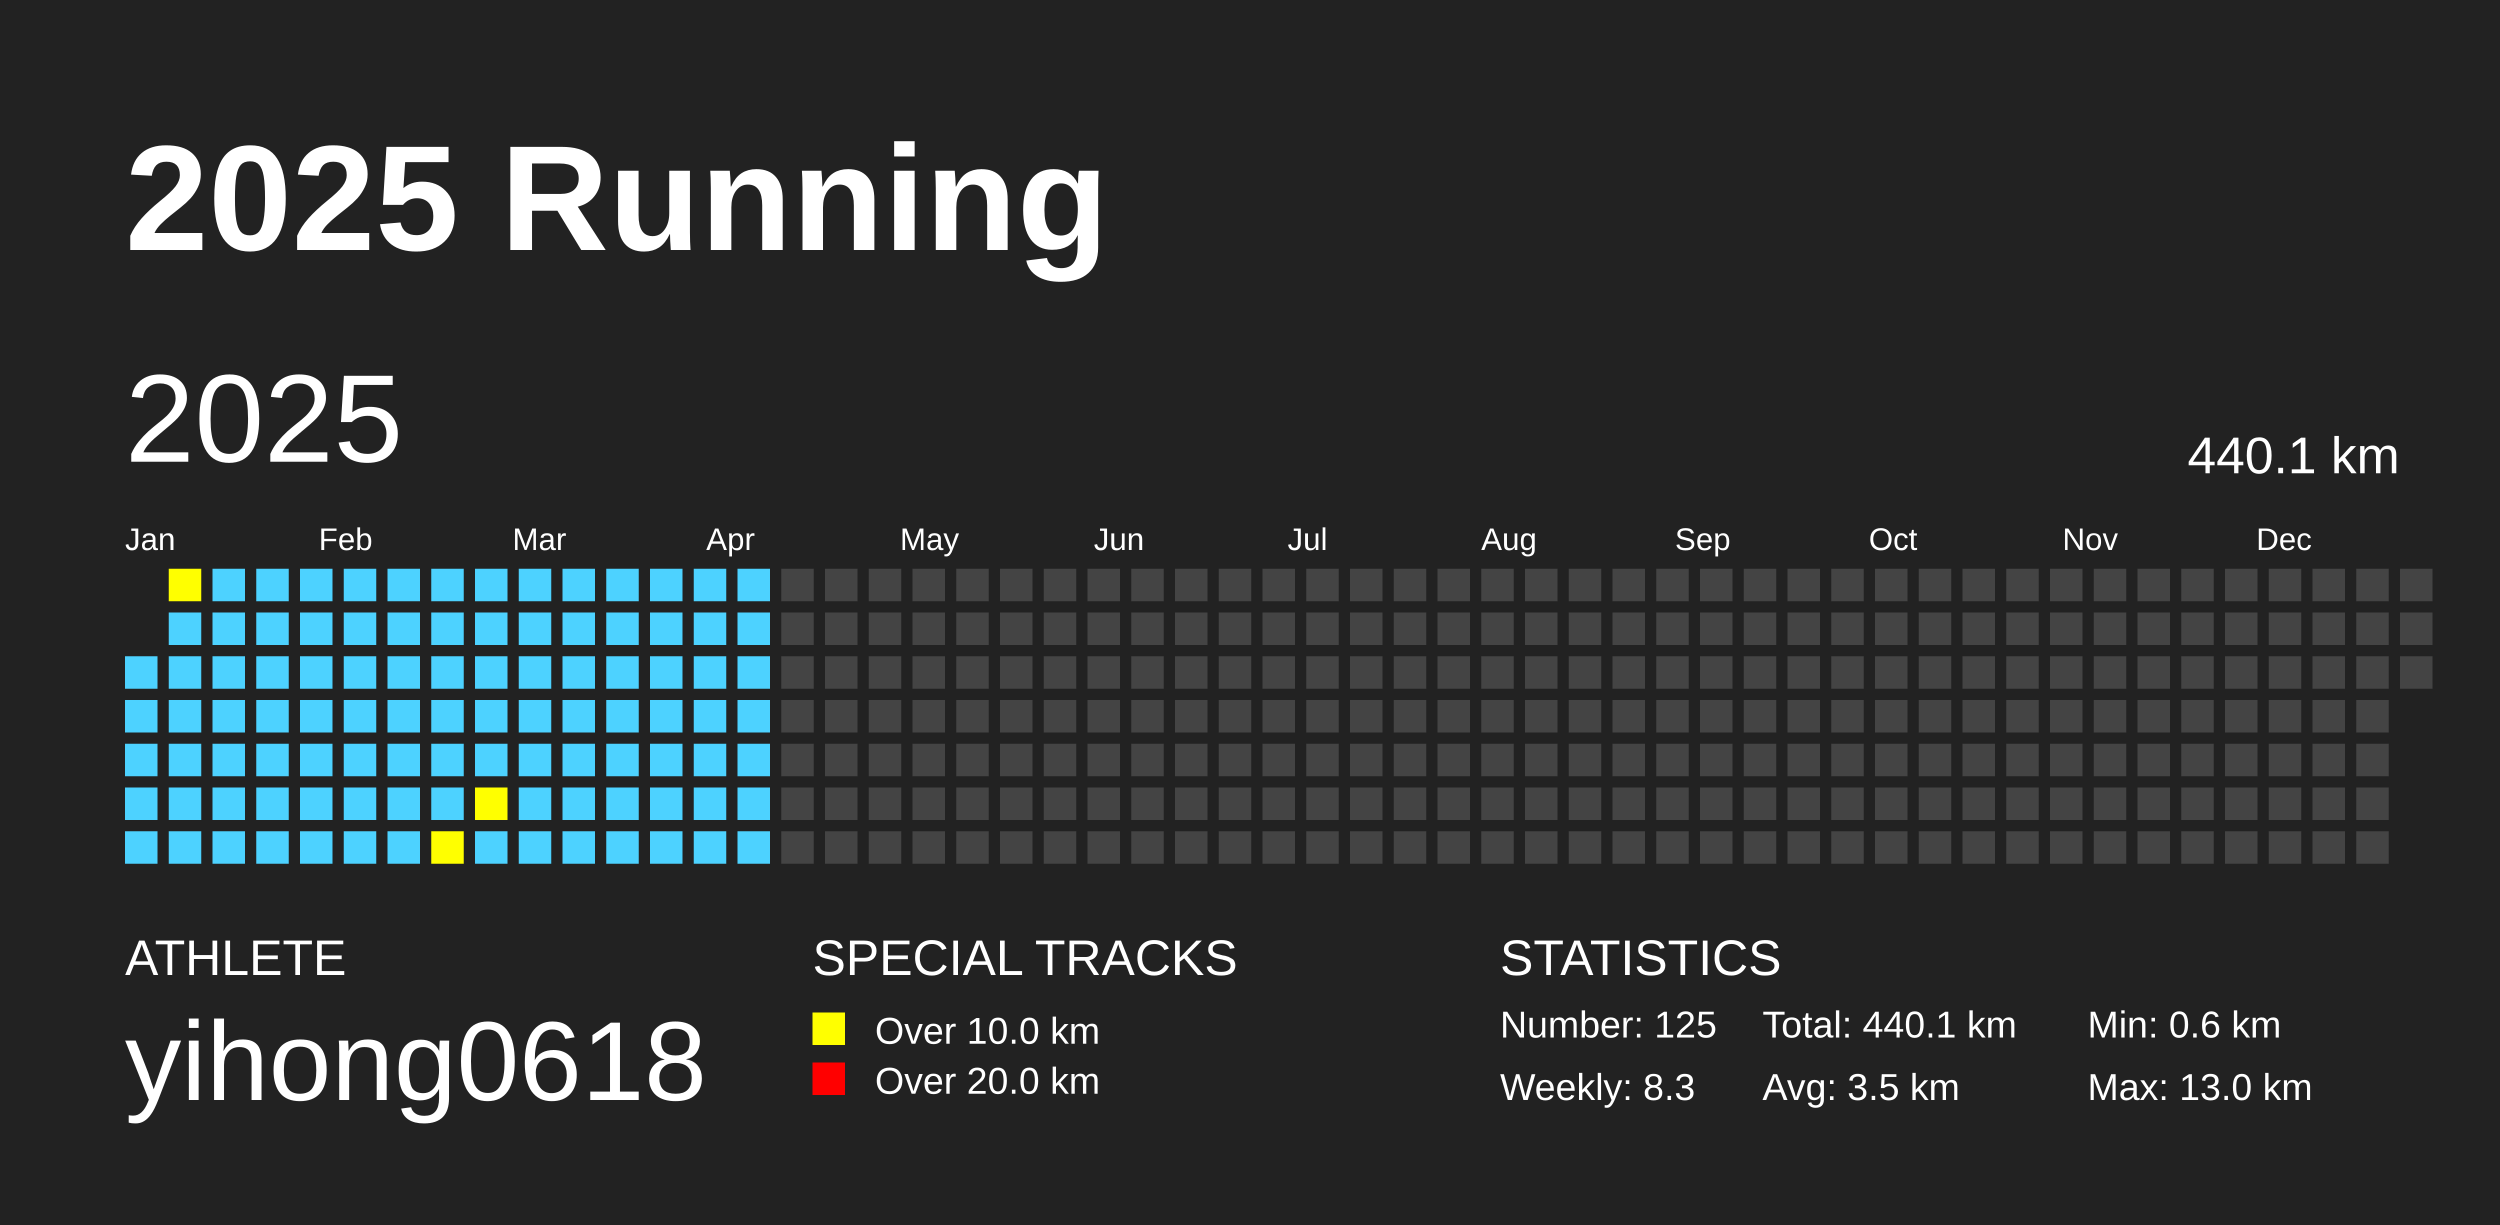
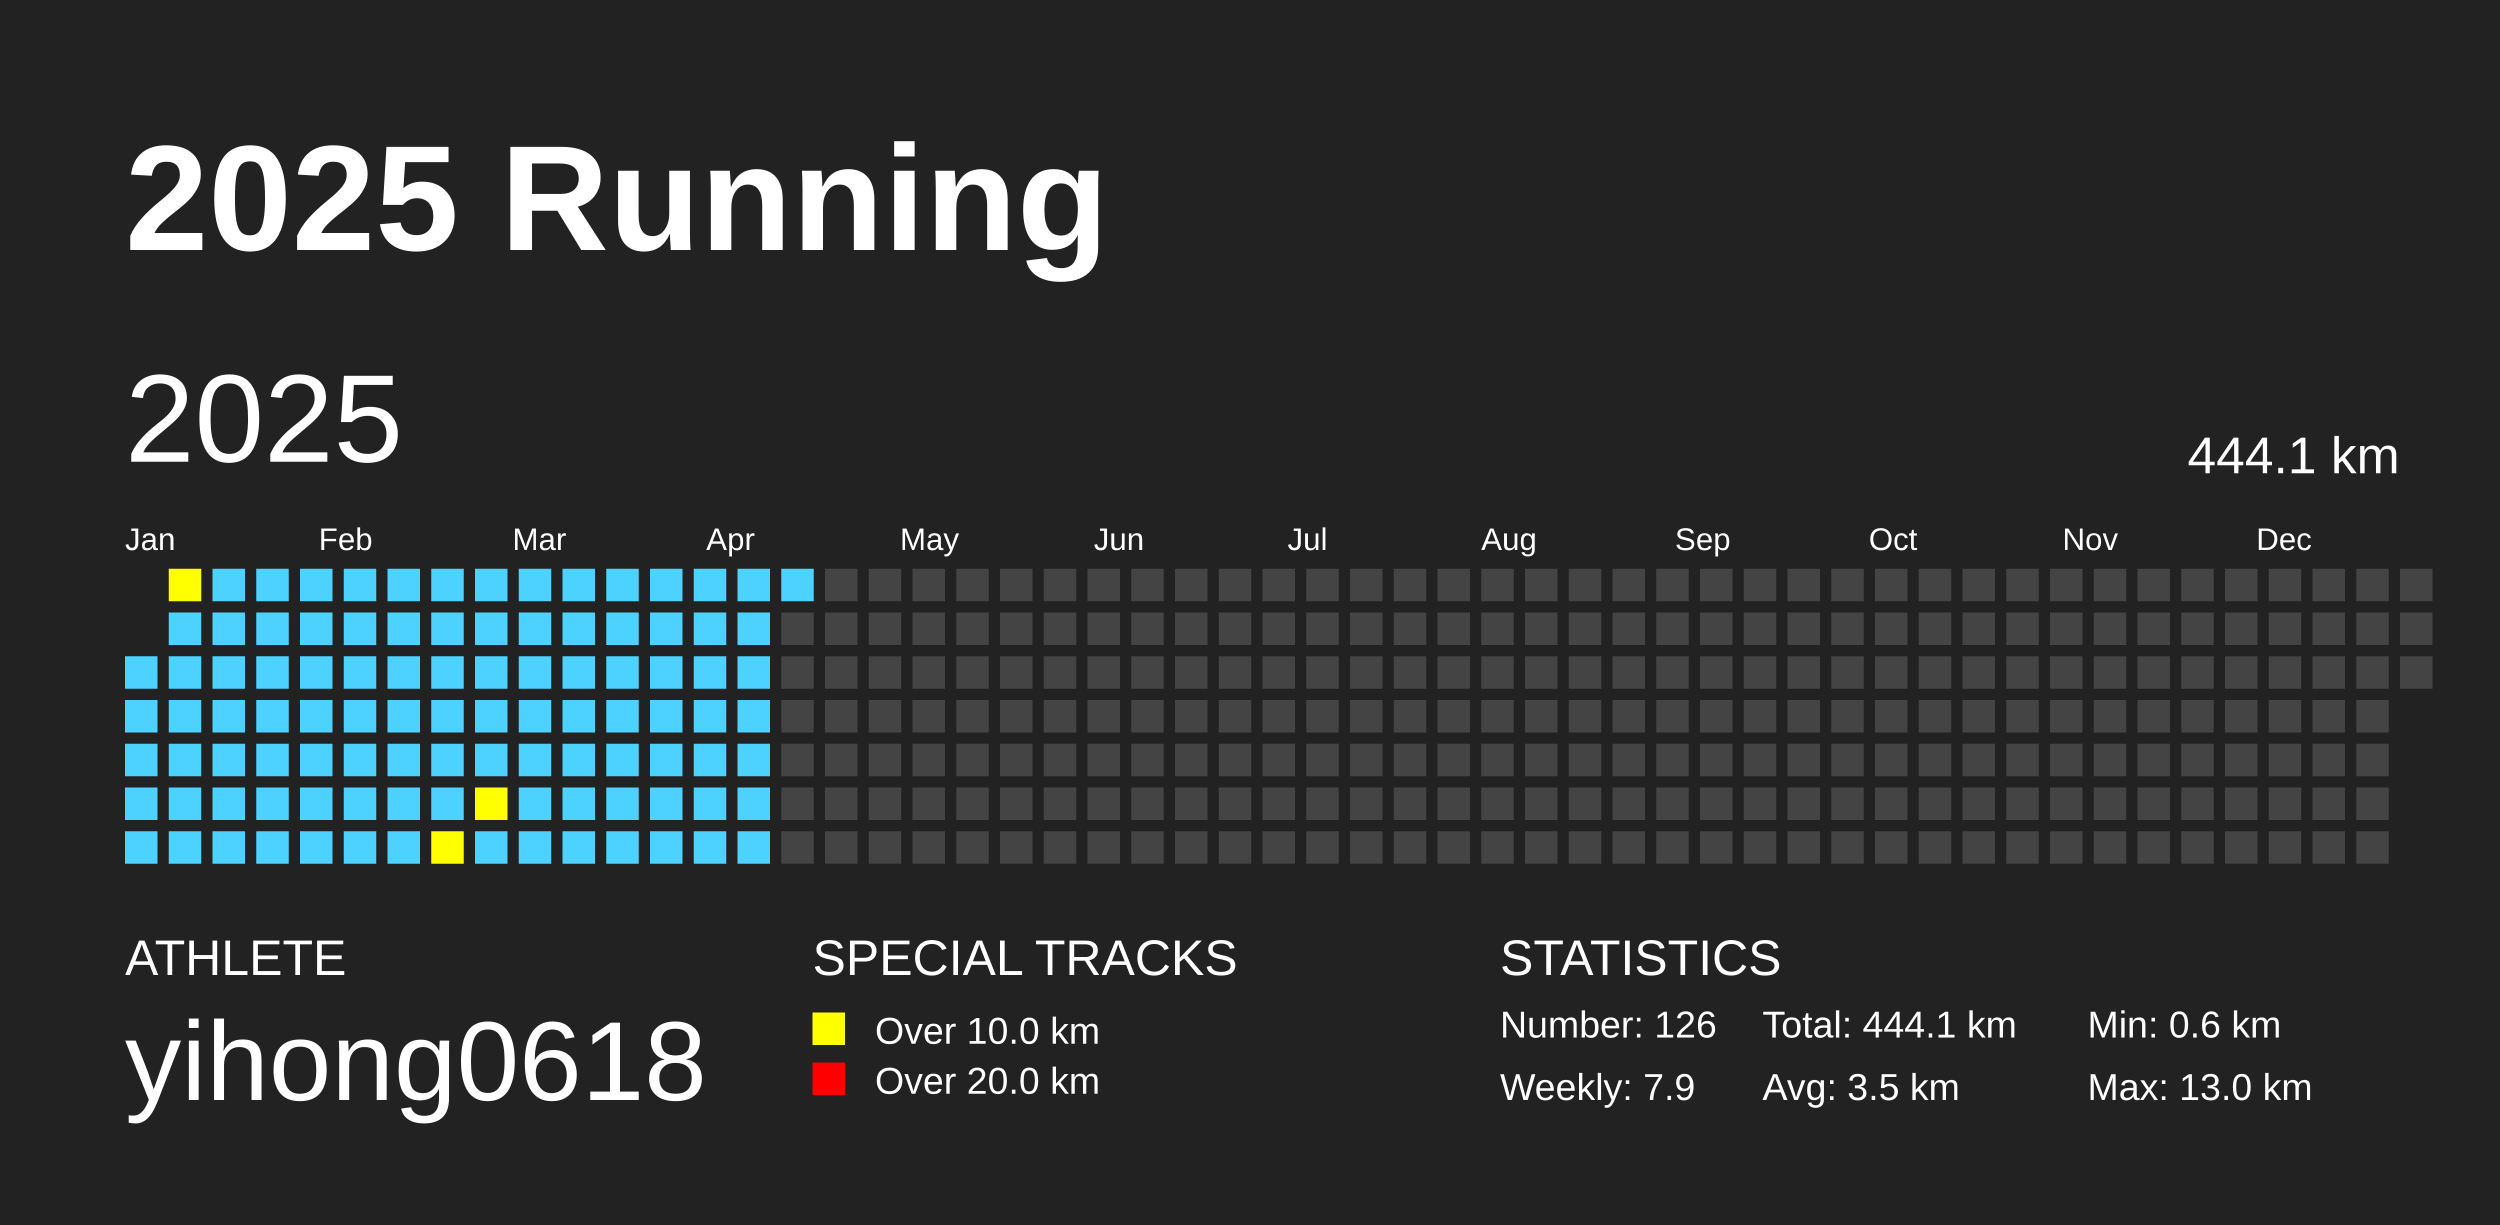
<svg xmlns="http://www.w3.org/2000/svg" baseProfile="full" height="98mm" version="1.1" viewBox="0,0,200,98" width="200mm">
  <defs />
  <rect fill="#222222" height="98" width="200" x="0" y="0" />
  <text fill="#FFFFFF" style="font-size:12px; font-family:Arial; font-weight:bold;" x="10" y="20">2025 Running</text>
  <text fill="#FFFFFF" style="font-size:4px; font-family:Arial" x="10" y="78">ATHLETE</text>
  <text fill="#FFFFFF" style="font-size:9px; font-family:Arial" x="10" y="88">yihong0618</text>
  <text fill="#FFFFFF" style="font-size:4px; font-family:Arial" x="65" y="78">SPECIAL TRACKS</text>
  <rect fill="yellow" height="2.6" width="2.6" x="65" y="81" />
  <text fill="#FFFFFF" style="font-size:3px; font-family:Arial" x="70" y="83.5">Over 10.0 km</text>
  <rect fill="red" height="2.6" width="2.6" x="65" y="85" />
  <text fill="#FFFFFF" style="font-size:3px; font-family:Arial" x="70" y="87.5">Over 20.0 km</text>
  <text fill="#FFFFFF" style="font-size:4px; font-family:Arial" x="120" y="78">STATISTICS</text>
-   <text fill="#FFFFFF" style="font-size:3px; font-family:Arial" x="120" y="83">Number: 125</text>
-   <text fill="#FFFFFF" style="font-size:3px; font-family:Arial" x="120" y="88">Weekly: 8.3</text>
-   <text fill="#FFFFFF" style="font-size:3px; font-family:Arial" x="141" y="83">Total: 440.1 km</text>
+   <text fill="#FFFFFF" style="font-size:3px; font-family:Arial" x="120" y="83">Number: 126</text>
+   <text fill="#FFFFFF" style="font-size:3px; font-family:Arial" x="120" y="88">Weekly: 7.9</text>
+   <text fill="#FFFFFF" style="font-size:3px; font-family:Arial" x="141" y="83">Total: 444.1 km</text>
  <text fill="#FFFFFF" style="font-size:3px; font-family:Arial" x="141" y="88">Avg: 3.5 km</text>
  <text fill="#FFFFFF" style="font-size:3px; font-family:Arial" x="167" y="83">Min: 0.6 km</text>
  <text fill="#FFFFFF" style="font-size:3px; font-family:Arial" x="167" y="88">Max: 13.0 km</text>
  <text dominant-baseline="hanging" fill="#FFFFFF" style="font-size:10.0px; font-family:Arial;" x="10" y="30">2025</text>
-   <text dominant-baseline="hanging" fill="#FFFFFF" style="font-size:4.125px; font-family:Arial;" x="175" y="35">440.1 km</text>
+   <text dominant-baseline="hanging" fill="#FFFFFF" style="font-size:4.125px; font-family:Arial;" x="175" y="35">444.1 km</text>
  <text fill="#FFFFFF" style="font-size:2.5px; font-family:Arial" x="10.0" y="44">Jan</text>
  <text fill="#FFFFFF" style="font-size:2.5px; font-family:Arial" x="25.5" y="44">Feb</text>
  <text fill="#FFFFFF" style="font-size:2.5px; font-family:Arial" x="41.0" y="44">Mar</text>
  <text fill="#FFFFFF" style="font-size:2.5px; font-family:Arial" x="56.5" y="44">Apr</text>
  <text fill="#FFFFFF" style="font-size:2.5px; font-family:Arial" x="72.0" y="44">May</text>
  <text fill="#FFFFFF" style="font-size:2.5px; font-family:Arial" x="87.5" y="44">Jun</text>
  <text fill="#FFFFFF" style="font-size:2.5px; font-family:Arial" x="103.0" y="44">Jul</text>
  <text fill="#FFFFFF" style="font-size:2.5px; font-family:Arial" x="118.5" y="44">Aug</text>
  <text fill="#FFFFFF" style="font-size:2.5px; font-family:Arial" x="134.0" y="44">Sep</text>
  <text fill="#FFFFFF" style="font-size:2.5px; font-family:Arial" x="149.5" y="44">Oct</text>
  <text fill="#FFFFFF" style="font-size:2.5px; font-family:Arial" x="165.0" y="44">Nov</text>
  <text fill="#FFFFFF" style="font-size:2.5px; font-family:Arial" x="180.5" y="44">Dec</text>
  <rect fill="#4DD2FF" height="2.6" width="2.6" x="10.0" y="52.5" />
  <rect fill="#4DD2FF" height="2.6" width="2.6" x="10.0" y="56.0" />
  <rect fill="#4DD2FF" height="2.6" width="2.6" x="10.0" y="59.5" />
  <rect fill="#4DD2FF" height="2.6" width="2.6" x="10.0" y="63.0" />
  <rect fill="#4DD2FF" height="2.6" width="2.6" x="10.0" y="66.5" />
  <rect fill="yellow" height="2.6" width="2.6" x="13.5" y="45.5" />
  <rect fill="#4DD2FF" height="2.6" width="2.6" x="13.5" y="49.0" />
  <rect fill="#4DD2FF" height="2.6" width="2.6" x="13.5" y="52.5" />
  <rect fill="#4DD2FF" height="2.6" width="2.6" x="13.5" y="56.0" />
  <rect fill="#4DD2FF" height="2.6" width="2.6" x="13.5" y="59.5" />
  <rect fill="#4DD2FF" height="2.6" width="2.6" x="13.5" y="63.0" />
  <rect fill="#4DD2FF" height="2.6" width="2.6" x="13.5" y="66.5" />
  <rect fill="#4DD2FF" height="2.6" width="2.6" x="17.0" y="45.5" />
  <rect fill="#4DD2FF" height="2.6" width="2.6" x="17.0" y="49.0" />
  <rect fill="#4DD2FF" height="2.6" width="2.6" x="17.0" y="52.5" />
  <rect fill="#4DD2FF" height="2.6" width="2.6" x="17.0" y="56.0" />
  <rect fill="#4DD2FF" height="2.6" width="2.6" x="17.0" y="59.5" />
  <rect fill="#4DD2FF" height="2.6" width="2.6" x="17.0" y="63.0" />
  <rect fill="#4DD2FF" height="2.6" width="2.6" x="17.0" y="66.5" />
  <rect fill="#4DD2FF" height="2.6" width="2.6" x="20.5" y="45.5" />
  <rect fill="#4DD2FF" height="2.6" width="2.6" x="20.5" y="49.0" />
  <rect fill="#4DD2FF" height="2.6" width="2.6" x="20.5" y="52.5" />
  <rect fill="#4DD2FF" height="2.6" width="2.6" x="20.5" y="56.0" />
  <rect fill="#4DD2FF" height="2.6" width="2.6" x="20.5" y="59.5" />
  <rect fill="#4DD2FF" height="2.6" width="2.6" x="20.5" y="63.0" />
  <rect fill="#4DD2FF" height="2.6" width="2.6" x="20.5" y="66.5" />
  <rect fill="#4DD2FF" height="2.6" width="2.6" x="24.0" y="45.5" />
  <rect fill="#4DD2FF" height="2.6" width="2.6" x="24.0" y="49.0" />
  <rect fill="#4DD2FF" height="2.6" width="2.6" x="24.0" y="52.5" />
  <rect fill="#4DD2FF" height="2.6" width="2.6" x="24.0" y="56.0" />
  <rect fill="#4DD2FF" height="2.6" width="2.6" x="24.0" y="59.5" />
  <rect fill="#4DD2FF" height="2.6" width="2.6" x="24.0" y="63.0" />
  <rect fill="#4DD2FF" height="2.6" width="2.6" x="24.0" y="66.5" />
  <rect fill="#4DD2FF" height="2.6" width="2.6" x="27.5" y="45.5" />
  <rect fill="#4DD2FF" height="2.6" width="2.6" x="27.5" y="49.0" />
  <rect fill="#4DD2FF" height="2.6" width="2.6" x="27.5" y="52.5" />
  <rect fill="#4DD2FF" height="2.6" width="2.6" x="27.5" y="56.0" />
  <rect fill="#4DD2FF" height="2.6" width="2.6" x="27.5" y="59.5" />
  <rect fill="#4DD2FF" height="2.6" width="2.6" x="27.5" y="63.0" />
  <rect fill="#4DD2FF" height="2.6" width="2.6" x="27.5" y="66.5" />
  <rect fill="#4DD2FF" height="2.6" width="2.6" x="31.0" y="45.5" />
  <rect fill="#4DD2FF" height="2.6" width="2.6" x="31.0" y="49.0" />
  <rect fill="#4DD2FF" height="2.6" width="2.6" x="31.0" y="52.5" />
  <rect fill="#4DD2FF" height="2.6" width="2.6" x="31.0" y="56.0" />
  <rect fill="#4DD2FF" height="2.6" width="2.6" x="31.0" y="59.5" />
  <rect fill="#4DD2FF" height="2.6" width="2.6" x="31.0" y="63.0" />
  <rect fill="#4DD2FF" height="2.6" width="2.6" x="31.0" y="66.5" />
  <rect fill="#4DD2FF" height="2.6" width="2.6" x="34.5" y="45.5" />
  <rect fill="#4DD2FF" height="2.6" width="2.6" x="34.5" y="49.0" />
  <rect fill="#4DD2FF" height="2.6" width="2.6" x="34.5" y="52.5" />
  <rect fill="#4DD2FF" height="2.6" width="2.6" x="34.5" y="56.0" />
  <rect fill="#4DD2FF" height="2.6" width="2.6" x="34.5" y="59.5" />
  <rect fill="#4DD2FF" height="2.6" width="2.6" x="34.5" y="63.0" />
  <rect fill="yellow" height="2.6" width="2.6" x="34.5" y="66.5" />
  <rect fill="#4DD2FF" height="2.6" width="2.6" x="38.0" y="45.5" />
  <rect fill="#4DD2FF" height="2.6" width="2.6" x="38.0" y="49.0" />
  <rect fill="#4DD2FF" height="2.6" width="2.6" x="38.0" y="52.5" />
  <rect fill="#4DD2FF" height="2.6" width="2.6" x="38.0" y="56.0" />
  <rect fill="#4DD2FF" height="2.6" width="2.6" x="38.0" y="59.5" />
  <rect fill="yellow" height="2.6" width="2.6" x="38.0" y="63.0" />
  <rect fill="#4DD2FF" height="2.6" width="2.6" x="38.0" y="66.5" />
  <rect fill="#4DD2FF" height="2.6" width="2.6" x="41.5" y="45.5" />
  <rect fill="#4DD2FF" height="2.6" width="2.6" x="41.5" y="49.0" />
  <rect fill="#4DD2FF" height="2.6" width="2.6" x="41.5" y="52.5" />
  <rect fill="#4DD2FF" height="2.6" width="2.6" x="41.5" y="56.0" />
  <rect fill="#4DD2FF" height="2.6" width="2.6" x="41.5" y="59.5" />
  <rect fill="#4DD2FF" height="2.6" width="2.6" x="41.5" y="63.0" />
  <rect fill="#4DD2FF" height="2.6" width="2.6" x="41.5" y="66.5" />
  <rect fill="#4DD2FF" height="2.6" width="2.6" x="45.0" y="45.5" />
  <rect fill="#4DD2FF" height="2.6" width="2.6" x="45.0" y="49.0" />
  <rect fill="#4DD2FF" height="2.6" width="2.6" x="45.0" y="52.5" />
  <rect fill="#4DD2FF" height="2.6" width="2.6" x="45.0" y="56.0" />
  <rect fill="#4DD2FF" height="2.6" width="2.6" x="45.0" y="59.5" />
  <rect fill="#4DD2FF" height="2.6" width="2.6" x="45.0" y="63.0" />
  <rect fill="#4DD2FF" height="2.6" width="2.6" x="45.0" y="66.5" />
  <rect fill="#4DD2FF" height="2.6" width="2.6" x="48.5" y="45.5" />
  <rect fill="#4DD2FF" height="2.6" width="2.6" x="48.5" y="49.0" />
  <rect fill="#4DD2FF" height="2.6" width="2.6" x="48.5" y="52.5" />
  <rect fill="#4DD2FF" height="2.6" width="2.6" x="48.5" y="56.0" />
  <rect fill="#4DD2FF" height="2.6" width="2.6" x="48.5" y="59.5" />
  <rect fill="#4DD2FF" height="2.6" width="2.6" x="48.5" y="63.0" />
  <rect fill="#4DD2FF" height="2.6" width="2.6" x="48.5" y="66.5" />
  <rect fill="#4DD2FF" height="2.6" width="2.6" x="52.0" y="45.5" />
  <rect fill="#4DD2FF" height="2.6" width="2.6" x="52.0" y="49.0" />
  <rect fill="#4DD2FF" height="2.6" width="2.6" x="52.0" y="52.5" />
  <rect fill="#4DD2FF" height="2.6" width="2.6" x="52.0" y="56.0" />
  <rect fill="#4DD2FF" height="2.6" width="2.6" x="52.0" y="59.5" />
  <rect fill="#4DD2FF" height="2.6" width="2.6" x="52.0" y="63.0" />
  <rect fill="#4DD2FF" height="2.6" width="2.6" x="52.0" y="66.5" />
  <rect fill="#4DD2FF" height="2.6" width="2.6" x="55.5" y="45.5" />
  <rect fill="#4DD2FF" height="2.6" width="2.6" x="55.5" y="49.0" />
  <rect fill="#4DD2FF" height="2.6" width="2.6" x="55.5" y="52.5" />
  <rect fill="#4DD2FF" height="2.6" width="2.6" x="55.5" y="56.0" />
  <rect fill="#4DD2FF" height="2.6" width="2.6" x="55.5" y="59.5" />
  <rect fill="#4DD2FF" height="2.6" width="2.6" x="55.5" y="63.0" />
  <rect fill="#4DD2FF" height="2.6" width="2.6" x="55.5" y="66.5" />
  <rect fill="#4DD2FF" height="2.6" width="2.6" x="59.0" y="45.5" />
  <rect fill="#4DD2FF" height="2.6" width="2.6" x="59.0" y="49.0" />
  <rect fill="#4DD2FF" height="2.6" width="2.6" x="59.0" y="52.5" />
  <rect fill="#4DD2FF" height="2.6" width="2.6" x="59.0" y="56.0" />
  <rect fill="#4DD2FF" height="2.6" width="2.6" x="59.0" y="59.5" />
  <rect fill="#4DD2FF" height="2.6" width="2.6" x="59.0" y="63.0" />
  <rect fill="#4DD2FF" height="2.6" width="2.6" x="59.0" y="66.5" />
-   <rect fill="#444444" height="2.6" width="2.6" x="62.5" y="45.5" />
+   <rect fill="#4DD2FF" height="2.6" width="2.6" x="62.5" y="45.5" />
  <rect fill="#444444" height="2.6" width="2.6" x="62.5" y="49.0" />
  <rect fill="#444444" height="2.6" width="2.6" x="62.5" y="52.5" />
  <rect fill="#444444" height="2.6" width="2.6" x="62.5" y="56.0" />
  <rect fill="#444444" height="2.6" width="2.6" x="62.5" y="59.5" />
  <rect fill="#444444" height="2.6" width="2.6" x="62.5" y="63.0" />
  <rect fill="#444444" height="2.6" width="2.6" x="62.5" y="66.5" />
  <rect fill="#444444" height="2.6" width="2.6" x="66.0" y="45.5" />
  <rect fill="#444444" height="2.6" width="2.6" x="66.0" y="49.0" />
  <rect fill="#444444" height="2.6" width="2.6" x="66.0" y="52.5" />
  <rect fill="#444444" height="2.6" width="2.6" x="66.0" y="56.0" />
  <rect fill="#444444" height="2.6" width="2.6" x="66.0" y="59.5" />
  <rect fill="#444444" height="2.6" width="2.6" x="66.0" y="63.0" />
  <rect fill="#444444" height="2.6" width="2.6" x="66.0" y="66.5" />
  <rect fill="#444444" height="2.6" width="2.6" x="69.5" y="45.5" />
  <rect fill="#444444" height="2.6" width="2.6" x="69.5" y="49.0" />
  <rect fill="#444444" height="2.6" width="2.6" x="69.5" y="52.5" />
  <rect fill="#444444" height="2.6" width="2.6" x="69.5" y="56.0" />
  <rect fill="#444444" height="2.6" width="2.6" x="69.5" y="59.5" />
  <rect fill="#444444" height="2.6" width="2.6" x="69.5" y="63.0" />
  <rect fill="#444444" height="2.6" width="2.6" x="69.5" y="66.5" />
  <rect fill="#444444" height="2.6" width="2.6" x="73.0" y="45.5" />
  <rect fill="#444444" height="2.6" width="2.6" x="73.0" y="49.0" />
  <rect fill="#444444" height="2.6" width="2.6" x="73.0" y="52.5" />
  <rect fill="#444444" height="2.6" width="2.6" x="73.0" y="56.0" />
  <rect fill="#444444" height="2.6" width="2.6" x="73.0" y="59.5" />
  <rect fill="#444444" height="2.6" width="2.6" x="73.0" y="63.0" />
  <rect fill="#444444" height="2.6" width="2.6" x="73.0" y="66.5" />
  <rect fill="#444444" height="2.6" width="2.6" x="76.5" y="45.5" />
  <rect fill="#444444" height="2.6" width="2.6" x="76.5" y="49.0" />
  <rect fill="#444444" height="2.6" width="2.6" x="76.5" y="52.5" />
  <rect fill="#444444" height="2.6" width="2.6" x="76.5" y="56.0" />
  <rect fill="#444444" height="2.6" width="2.6" x="76.5" y="59.5" />
  <rect fill="#444444" height="2.6" width="2.6" x="76.5" y="63.0" />
  <rect fill="#444444" height="2.6" width="2.6" x="76.5" y="66.5" />
  <rect fill="#444444" height="2.6" width="2.6" x="80.0" y="45.5" />
  <rect fill="#444444" height="2.6" width="2.6" x="80.0" y="49.0" />
  <rect fill="#444444" height="2.6" width="2.6" x="80.0" y="52.5" />
  <rect fill="#444444" height="2.6" width="2.6" x="80.0" y="56.0" />
  <rect fill="#444444" height="2.6" width="2.6" x="80.0" y="59.5" />
  <rect fill="#444444" height="2.6" width="2.6" x="80.0" y="63.0" />
  <rect fill="#444444" height="2.6" width="2.6" x="80.0" y="66.5" />
  <rect fill="#444444" height="2.6" width="2.6" x="83.5" y="45.5" />
  <rect fill="#444444" height="2.6" width="2.6" x="83.5" y="49.0" />
  <rect fill="#444444" height="2.6" width="2.6" x="83.5" y="52.5" />
  <rect fill="#444444" height="2.6" width="2.6" x="83.5" y="56.0" />
  <rect fill="#444444" height="2.6" width="2.6" x="83.5" y="59.5" />
  <rect fill="#444444" height="2.6" width="2.6" x="83.5" y="63.0" />
  <rect fill="#444444" height="2.6" width="2.6" x="83.5" y="66.5" />
  <rect fill="#444444" height="2.6" width="2.6" x="87.0" y="45.5" />
  <rect fill="#444444" height="2.6" width="2.6" x="87.0" y="49.0" />
  <rect fill="#444444" height="2.6" width="2.6" x="87.0" y="52.5" />
  <rect fill="#444444" height="2.6" width="2.6" x="87.0" y="56.0" />
  <rect fill="#444444" height="2.6" width="2.6" x="87.0" y="59.5" />
  <rect fill="#444444" height="2.6" width="2.6" x="87.0" y="63.0" />
  <rect fill="#444444" height="2.6" width="2.6" x="87.0" y="66.5" />
  <rect fill="#444444" height="2.6" width="2.6" x="90.5" y="45.5" />
  <rect fill="#444444" height="2.6" width="2.6" x="90.5" y="49.0" />
  <rect fill="#444444" height="2.6" width="2.6" x="90.5" y="52.5" />
  <rect fill="#444444" height="2.6" width="2.6" x="90.5" y="56.0" />
  <rect fill="#444444" height="2.6" width="2.6" x="90.5" y="59.5" />
  <rect fill="#444444" height="2.6" width="2.6" x="90.5" y="63.0" />
  <rect fill="#444444" height="2.6" width="2.6" x="90.5" y="66.5" />
  <rect fill="#444444" height="2.6" width="2.6" x="94.0" y="45.5" />
  <rect fill="#444444" height="2.6" width="2.6" x="94.0" y="49.0" />
  <rect fill="#444444" height="2.6" width="2.6" x="94.0" y="52.5" />
  <rect fill="#444444" height="2.6" width="2.6" x="94.0" y="56.0" />
  <rect fill="#444444" height="2.6" width="2.6" x="94.0" y="59.5" />
  <rect fill="#444444" height="2.6" width="2.6" x="94.0" y="63.0" />
  <rect fill="#444444" height="2.6" width="2.6" x="94.0" y="66.5" />
  <rect fill="#444444" height="2.6" width="2.6" x="97.5" y="45.5" />
  <rect fill="#444444" height="2.6" width="2.6" x="97.5" y="49.0" />
  <rect fill="#444444" height="2.6" width="2.6" x="97.5" y="52.5" />
  <rect fill="#444444" height="2.6" width="2.6" x="97.5" y="56.0" />
  <rect fill="#444444" height="2.6" width="2.6" x="97.5" y="59.5" />
  <rect fill="#444444" height="2.6" width="2.6" x="97.5" y="63.0" />
  <rect fill="#444444" height="2.6" width="2.6" x="97.5" y="66.5" />
  <rect fill="#444444" height="2.6" width="2.6" x="101.0" y="45.5" />
  <rect fill="#444444" height="2.6" width="2.6" x="101.0" y="49.0" />
  <rect fill="#444444" height="2.6" width="2.6" x="101.0" y="52.5" />
  <rect fill="#444444" height="2.6" width="2.6" x="101.0" y="56.0" />
  <rect fill="#444444" height="2.6" width="2.6" x="101.0" y="59.5" />
  <rect fill="#444444" height="2.6" width="2.6" x="101.0" y="63.0" />
  <rect fill="#444444" height="2.6" width="2.6" x="101.0" y="66.5" />
  <rect fill="#444444" height="2.6" width="2.6" x="104.5" y="45.5" />
  <rect fill="#444444" height="2.6" width="2.6" x="104.5" y="49.0" />
  <rect fill="#444444" height="2.6" width="2.6" x="104.5" y="52.5" />
  <rect fill="#444444" height="2.6" width="2.6" x="104.5" y="56.0" />
  <rect fill="#444444" height="2.6" width="2.6" x="104.5" y="59.5" />
  <rect fill="#444444" height="2.6" width="2.6" x="104.5" y="63.0" />
  <rect fill="#444444" height="2.6" width="2.6" x="104.5" y="66.5" />
  <rect fill="#444444" height="2.6" width="2.6" x="108.0" y="45.5" />
  <rect fill="#444444" height="2.6" width="2.6" x="108.0" y="49.0" />
  <rect fill="#444444" height="2.6" width="2.6" x="108.0" y="52.5" />
  <rect fill="#444444" height="2.6" width="2.6" x="108.0" y="56.0" />
  <rect fill="#444444" height="2.6" width="2.6" x="108.0" y="59.5" />
  <rect fill="#444444" height="2.6" width="2.6" x="108.0" y="63.0" />
  <rect fill="#444444" height="2.6" width="2.6" x="108.0" y="66.5" />
  <rect fill="#444444" height="2.6" width="2.6" x="111.5" y="45.5" />
  <rect fill="#444444" height="2.6" width="2.6" x="111.5" y="49.0" />
  <rect fill="#444444" height="2.6" width="2.6" x="111.5" y="52.5" />
  <rect fill="#444444" height="2.6" width="2.6" x="111.5" y="56.0" />
  <rect fill="#444444" height="2.6" width="2.6" x="111.5" y="59.5" />
  <rect fill="#444444" height="2.6" width="2.6" x="111.5" y="63.0" />
  <rect fill="#444444" height="2.6" width="2.6" x="111.5" y="66.5" />
  <rect fill="#444444" height="2.6" width="2.6" x="115.0" y="45.5" />
  <rect fill="#444444" height="2.6" width="2.6" x="115.0" y="49.0" />
  <rect fill="#444444" height="2.6" width="2.6" x="115.0" y="52.5" />
  <rect fill="#444444" height="2.6" width="2.6" x="115.0" y="56.0" />
  <rect fill="#444444" height="2.6" width="2.6" x="115.0" y="59.5" />
  <rect fill="#444444" height="2.6" width="2.6" x="115.0" y="63.0" />
  <rect fill="#444444" height="2.6" width="2.6" x="115.0" y="66.5" />
  <rect fill="#444444" height="2.6" width="2.6" x="118.5" y="45.5" />
  <rect fill="#444444" height="2.6" width="2.6" x="118.5" y="49.0" />
  <rect fill="#444444" height="2.6" width="2.6" x="118.5" y="52.5" />
  <rect fill="#444444" height="2.6" width="2.6" x="118.5" y="56.0" />
  <rect fill="#444444" height="2.6" width="2.6" x="118.5" y="59.5" />
  <rect fill="#444444" height="2.6" width="2.6" x="118.5" y="63.0" />
  <rect fill="#444444" height="2.6" width="2.6" x="118.5" y="66.5" />
  <rect fill="#444444" height="2.6" width="2.6" x="122.0" y="45.5" />
  <rect fill="#444444" height="2.6" width="2.6" x="122.0" y="49.0" />
  <rect fill="#444444" height="2.6" width="2.6" x="122.0" y="52.5" />
  <rect fill="#444444" height="2.6" width="2.6" x="122.0" y="56.0" />
  <rect fill="#444444" height="2.6" width="2.6" x="122.0" y="59.5" />
  <rect fill="#444444" height="2.6" width="2.6" x="122.0" y="63.0" />
  <rect fill="#444444" height="2.6" width="2.6" x="122.0" y="66.5" />
  <rect fill="#444444" height="2.6" width="2.6" x="125.5" y="45.5" />
  <rect fill="#444444" height="2.6" width="2.6" x="125.5" y="49.0" />
  <rect fill="#444444" height="2.6" width="2.6" x="125.5" y="52.5" />
  <rect fill="#444444" height="2.6" width="2.6" x="125.5" y="56.0" />
  <rect fill="#444444" height="2.6" width="2.6" x="125.5" y="59.5" />
  <rect fill="#444444" height="2.6" width="2.6" x="125.5" y="63.0" />
  <rect fill="#444444" height="2.6" width="2.6" x="125.5" y="66.5" />
  <rect fill="#444444" height="2.6" width="2.6" x="129.0" y="45.5" />
  <rect fill="#444444" height="2.6" width="2.6" x="129.0" y="49.0" />
  <rect fill="#444444" height="2.6" width="2.6" x="129.0" y="52.5" />
  <rect fill="#444444" height="2.6" width="2.6" x="129.0" y="56.0" />
  <rect fill="#444444" height="2.6" width="2.6" x="129.0" y="59.5" />
  <rect fill="#444444" height="2.6" width="2.6" x="129.0" y="63.0" />
  <rect fill="#444444" height="2.6" width="2.6" x="129.0" y="66.5" />
  <rect fill="#444444" height="2.6" width="2.6" x="132.5" y="45.5" />
  <rect fill="#444444" height="2.6" width="2.6" x="132.5" y="49.0" />
  <rect fill="#444444" height="2.6" width="2.6" x="132.5" y="52.5" />
  <rect fill="#444444" height="2.6" width="2.6" x="132.5" y="56.0" />
  <rect fill="#444444" height="2.6" width="2.6" x="132.5" y="59.5" />
  <rect fill="#444444" height="2.6" width="2.6" x="132.5" y="63.0" />
  <rect fill="#444444" height="2.6" width="2.6" x="132.5" y="66.5" />
  <rect fill="#444444" height="2.6" width="2.6" x="136.0" y="45.5" />
  <rect fill="#444444" height="2.6" width="2.6" x="136.0" y="49.0" />
  <rect fill="#444444" height="2.6" width="2.6" x="136.0" y="52.5" />
  <rect fill="#444444" height="2.6" width="2.6" x="136.0" y="56.0" />
  <rect fill="#444444" height="2.6" width="2.6" x="136.0" y="59.5" />
  <rect fill="#444444" height="2.6" width="2.6" x="136.0" y="63.0" />
  <rect fill="#444444" height="2.6" width="2.6" x="136.0" y="66.5" />
  <rect fill="#444444" height="2.6" width="2.6" x="139.5" y="45.5" />
  <rect fill="#444444" height="2.6" width="2.6" x="139.5" y="49.0" />
  <rect fill="#444444" height="2.6" width="2.6" x="139.5" y="52.5" />
  <rect fill="#444444" height="2.6" width="2.6" x="139.5" y="56.0" />
  <rect fill="#444444" height="2.6" width="2.6" x="139.5" y="59.5" />
  <rect fill="#444444" height="2.6" width="2.6" x="139.5" y="63.0" />
  <rect fill="#444444" height="2.6" width="2.6" x="139.5" y="66.5" />
  <rect fill="#444444" height="2.6" width="2.6" x="143.0" y="45.5" />
  <rect fill="#444444" height="2.6" width="2.6" x="143.0" y="49.0" />
  <rect fill="#444444" height="2.6" width="2.6" x="143.0" y="52.5" />
  <rect fill="#444444" height="2.6" width="2.6" x="143.0" y="56.0" />
  <rect fill="#444444" height="2.6" width="2.6" x="143.0" y="59.5" />
  <rect fill="#444444" height="2.6" width="2.6" x="143.0" y="63.0" />
  <rect fill="#444444" height="2.6" width="2.6" x="143.0" y="66.5" />
  <rect fill="#444444" height="2.6" width="2.6" x="146.5" y="45.5" />
  <rect fill="#444444" height="2.6" width="2.6" x="146.5" y="49.0" />
  <rect fill="#444444" height="2.6" width="2.6" x="146.5" y="52.5" />
  <rect fill="#444444" height="2.6" width="2.6" x="146.5" y="56.0" />
  <rect fill="#444444" height="2.6" width="2.6" x="146.5" y="59.5" />
  <rect fill="#444444" height="2.6" width="2.6" x="146.5" y="63.0" />
  <rect fill="#444444" height="2.6" width="2.6" x="146.5" y="66.5" />
  <rect fill="#444444" height="2.6" width="2.6" x="150.0" y="45.5" />
  <rect fill="#444444" height="2.6" width="2.6" x="150.0" y="49.0" />
  <rect fill="#444444" height="2.6" width="2.6" x="150.0" y="52.5" />
  <rect fill="#444444" height="2.6" width="2.6" x="150.0" y="56.0" />
  <rect fill="#444444" height="2.6" width="2.6" x="150.0" y="59.5" />
  <rect fill="#444444" height="2.6" width="2.6" x="150.0" y="63.0" />
  <rect fill="#444444" height="2.6" width="2.6" x="150.0" y="66.5" />
  <rect fill="#444444" height="2.6" width="2.6" x="153.5" y="45.5" />
  <rect fill="#444444" height="2.6" width="2.6" x="153.5" y="49.0" />
  <rect fill="#444444" height="2.6" width="2.6" x="153.5" y="52.5" />
  <rect fill="#444444" height="2.6" width="2.6" x="153.5" y="56.0" />
  <rect fill="#444444" height="2.6" width="2.6" x="153.5" y="59.5" />
  <rect fill="#444444" height="2.6" width="2.6" x="153.5" y="63.0" />
  <rect fill="#444444" height="2.6" width="2.6" x="153.5" y="66.5" />
  <rect fill="#444444" height="2.6" width="2.6" x="157.0" y="45.5" />
  <rect fill="#444444" height="2.6" width="2.6" x="157.0" y="49.0" />
  <rect fill="#444444" height="2.6" width="2.6" x="157.0" y="52.5" />
  <rect fill="#444444" height="2.6" width="2.6" x="157.0" y="56.0" />
  <rect fill="#444444" height="2.6" width="2.6" x="157.0" y="59.5" />
  <rect fill="#444444" height="2.6" width="2.6" x="157.0" y="63.0" />
  <rect fill="#444444" height="2.6" width="2.6" x="157.0" y="66.5" />
  <rect fill="#444444" height="2.6" width="2.6" x="160.5" y="45.5" />
  <rect fill="#444444" height="2.6" width="2.6" x="160.5" y="49.0" />
  <rect fill="#444444" height="2.6" width="2.6" x="160.5" y="52.5" />
  <rect fill="#444444" height="2.6" width="2.6" x="160.5" y="56.0" />
  <rect fill="#444444" height="2.6" width="2.6" x="160.5" y="59.5" />
  <rect fill="#444444" height="2.6" width="2.6" x="160.5" y="63.0" />
  <rect fill="#444444" height="2.6" width="2.6" x="160.5" y="66.5" />
  <rect fill="#444444" height="2.6" width="2.6" x="164.0" y="45.5" />
  <rect fill="#444444" height="2.6" width="2.6" x="164.0" y="49.0" />
  <rect fill="#444444" height="2.6" width="2.6" x="164.0" y="52.5" />
  <rect fill="#444444" height="2.6" width="2.6" x="164.0" y="56.0" />
  <rect fill="#444444" height="2.6" width="2.6" x="164.0" y="59.5" />
  <rect fill="#444444" height="2.6" width="2.6" x="164.0" y="63.0" />
  <rect fill="#444444" height="2.6" width="2.6" x="164.0" y="66.5" />
  <rect fill="#444444" height="2.6" width="2.6" x="167.5" y="45.5" />
  <rect fill="#444444" height="2.6" width="2.6" x="167.5" y="49.0" />
  <rect fill="#444444" height="2.6" width="2.6" x="167.5" y="52.5" />
  <rect fill="#444444" height="2.6" width="2.6" x="167.5" y="56.0" />
  <rect fill="#444444" height="2.6" width="2.6" x="167.5" y="59.5" />
  <rect fill="#444444" height="2.6" width="2.6" x="167.5" y="63.0" />
  <rect fill="#444444" height="2.6" width="2.6" x="167.5" y="66.5" />
  <rect fill="#444444" height="2.6" width="2.6" x="171.0" y="45.5" />
  <rect fill="#444444" height="2.6" width="2.6" x="171.0" y="49.0" />
  <rect fill="#444444" height="2.6" width="2.6" x="171.0" y="52.5" />
  <rect fill="#444444" height="2.6" width="2.6" x="171.0" y="56.0" />
  <rect fill="#444444" height="2.6" width="2.6" x="171.0" y="59.5" />
  <rect fill="#444444" height="2.6" width="2.6" x="171.0" y="63.0" />
  <rect fill="#444444" height="2.6" width="2.6" x="171.0" y="66.5" />
  <rect fill="#444444" height="2.6" width="2.6" x="174.5" y="45.5" />
  <rect fill="#444444" height="2.6" width="2.6" x="174.5" y="49.0" />
  <rect fill="#444444" height="2.6" width="2.6" x="174.5" y="52.5" />
  <rect fill="#444444" height="2.6" width="2.6" x="174.5" y="56.0" />
  <rect fill="#444444" height="2.6" width="2.6" x="174.5" y="59.5" />
  <rect fill="#444444" height="2.6" width="2.6" x="174.5" y="63.0" />
  <rect fill="#444444" height="2.6" width="2.6" x="174.5" y="66.5" />
  <rect fill="#444444" height="2.6" width="2.6" x="178.0" y="45.5" />
  <rect fill="#444444" height="2.6" width="2.6" x="178.0" y="49.0" />
  <rect fill="#444444" height="2.6" width="2.6" x="178.0" y="52.5" />
  <rect fill="#444444" height="2.6" width="2.6" x="178.0" y="56.0" />
  <rect fill="#444444" height="2.6" width="2.6" x="178.0" y="59.5" />
  <rect fill="#444444" height="2.6" width="2.6" x="178.0" y="63.0" />
  <rect fill="#444444" height="2.6" width="2.6" x="178.0" y="66.5" />
  <rect fill="#444444" height="2.6" width="2.6" x="181.5" y="45.5" />
  <rect fill="#444444" height="2.6" width="2.6" x="181.5" y="49.0" />
  <rect fill="#444444" height="2.6" width="2.6" x="181.5" y="52.5" />
  <rect fill="#444444" height="2.6" width="2.6" x="181.5" y="56.0" />
  <rect fill="#444444" height="2.6" width="2.6" x="181.5" y="59.5" />
  <rect fill="#444444" height="2.6" width="2.6" x="181.5" y="63.0" />
  <rect fill="#444444" height="2.6" width="2.6" x="181.5" y="66.5" />
  <rect fill="#444444" height="2.6" width="2.6" x="185.0" y="45.5" />
  <rect fill="#444444" height="2.6" width="2.6" x="185.0" y="49.0" />
  <rect fill="#444444" height="2.6" width="2.6" x="185.0" y="52.5" />
  <rect fill="#444444" height="2.6" width="2.6" x="185.0" y="56.0" />
  <rect fill="#444444" height="2.6" width="2.6" x="185.0" y="59.5" />
  <rect fill="#444444" height="2.6" width="2.6" x="185.0" y="63.0" />
  <rect fill="#444444" height="2.6" width="2.6" x="185.0" y="66.5" />
  <rect fill="#444444" height="2.6" width="2.6" x="188.5" y="45.5" />
  <rect fill="#444444" height="2.6" width="2.6" x="188.5" y="49.0" />
  <rect fill="#444444" height="2.6" width="2.6" x="188.5" y="52.5" />
  <rect fill="#444444" height="2.6" width="2.6" x="188.5" y="56.0" />
  <rect fill="#444444" height="2.6" width="2.6" x="188.5" y="59.5" />
  <rect fill="#444444" height="2.6" width="2.6" x="188.5" y="63.0" />
  <rect fill="#444444" height="2.6" width="2.6" x="188.5" y="66.5" />
  <rect fill="#444444" height="2.6" width="2.6" x="192.0" y="45.5" />
  <rect fill="#444444" height="2.6" width="2.6" x="192.0" y="49.0" />
  <rect fill="#444444" height="2.6" width="2.6" x="192.0" y="52.5" />
</svg>
